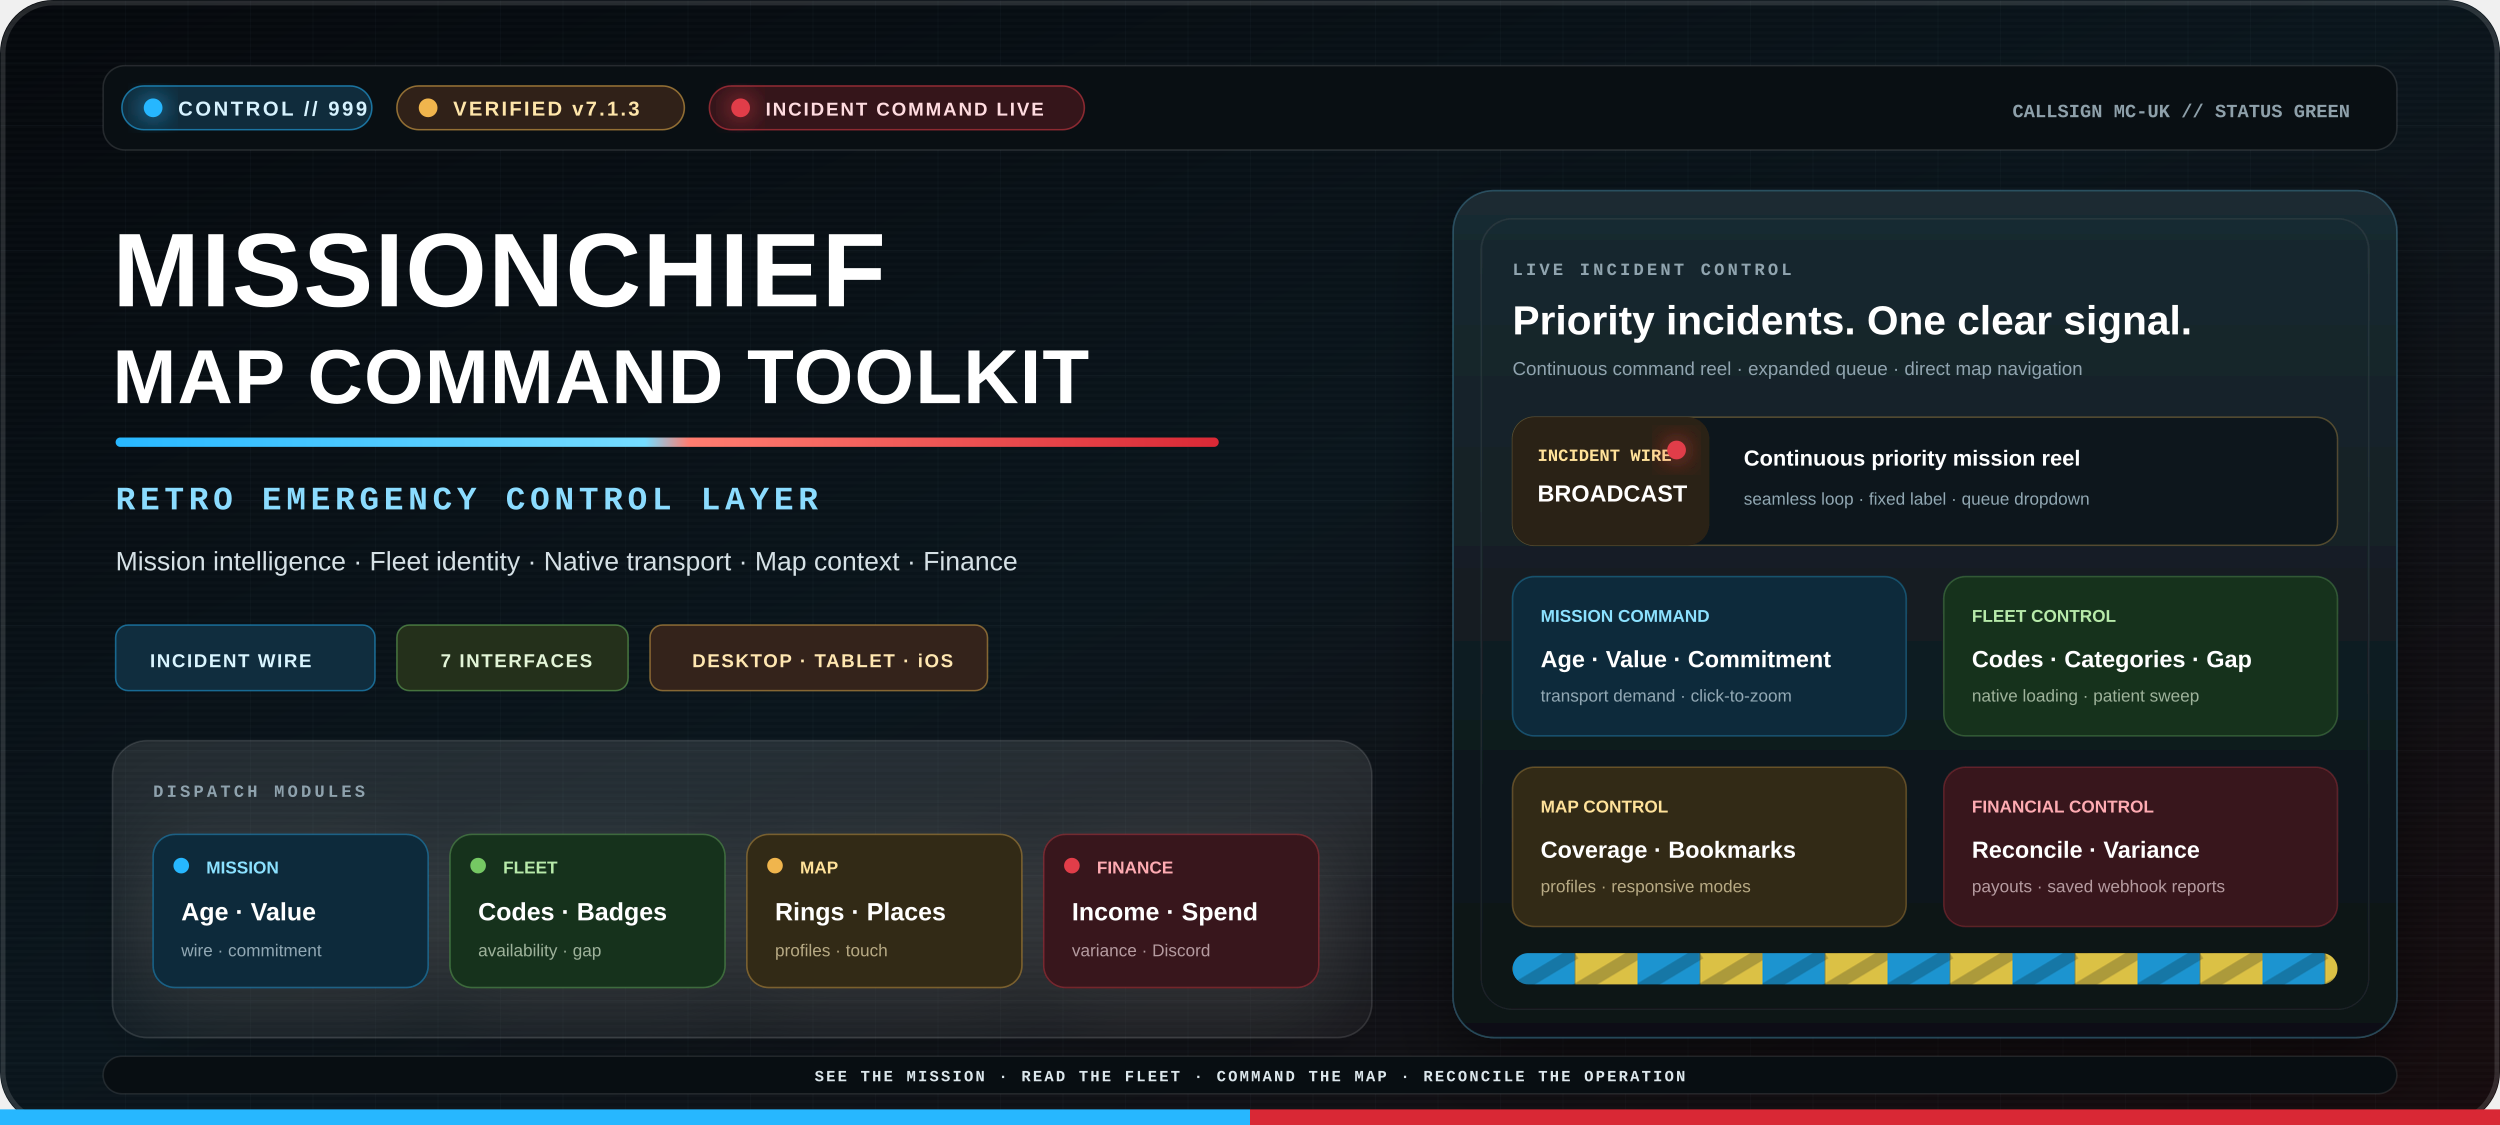
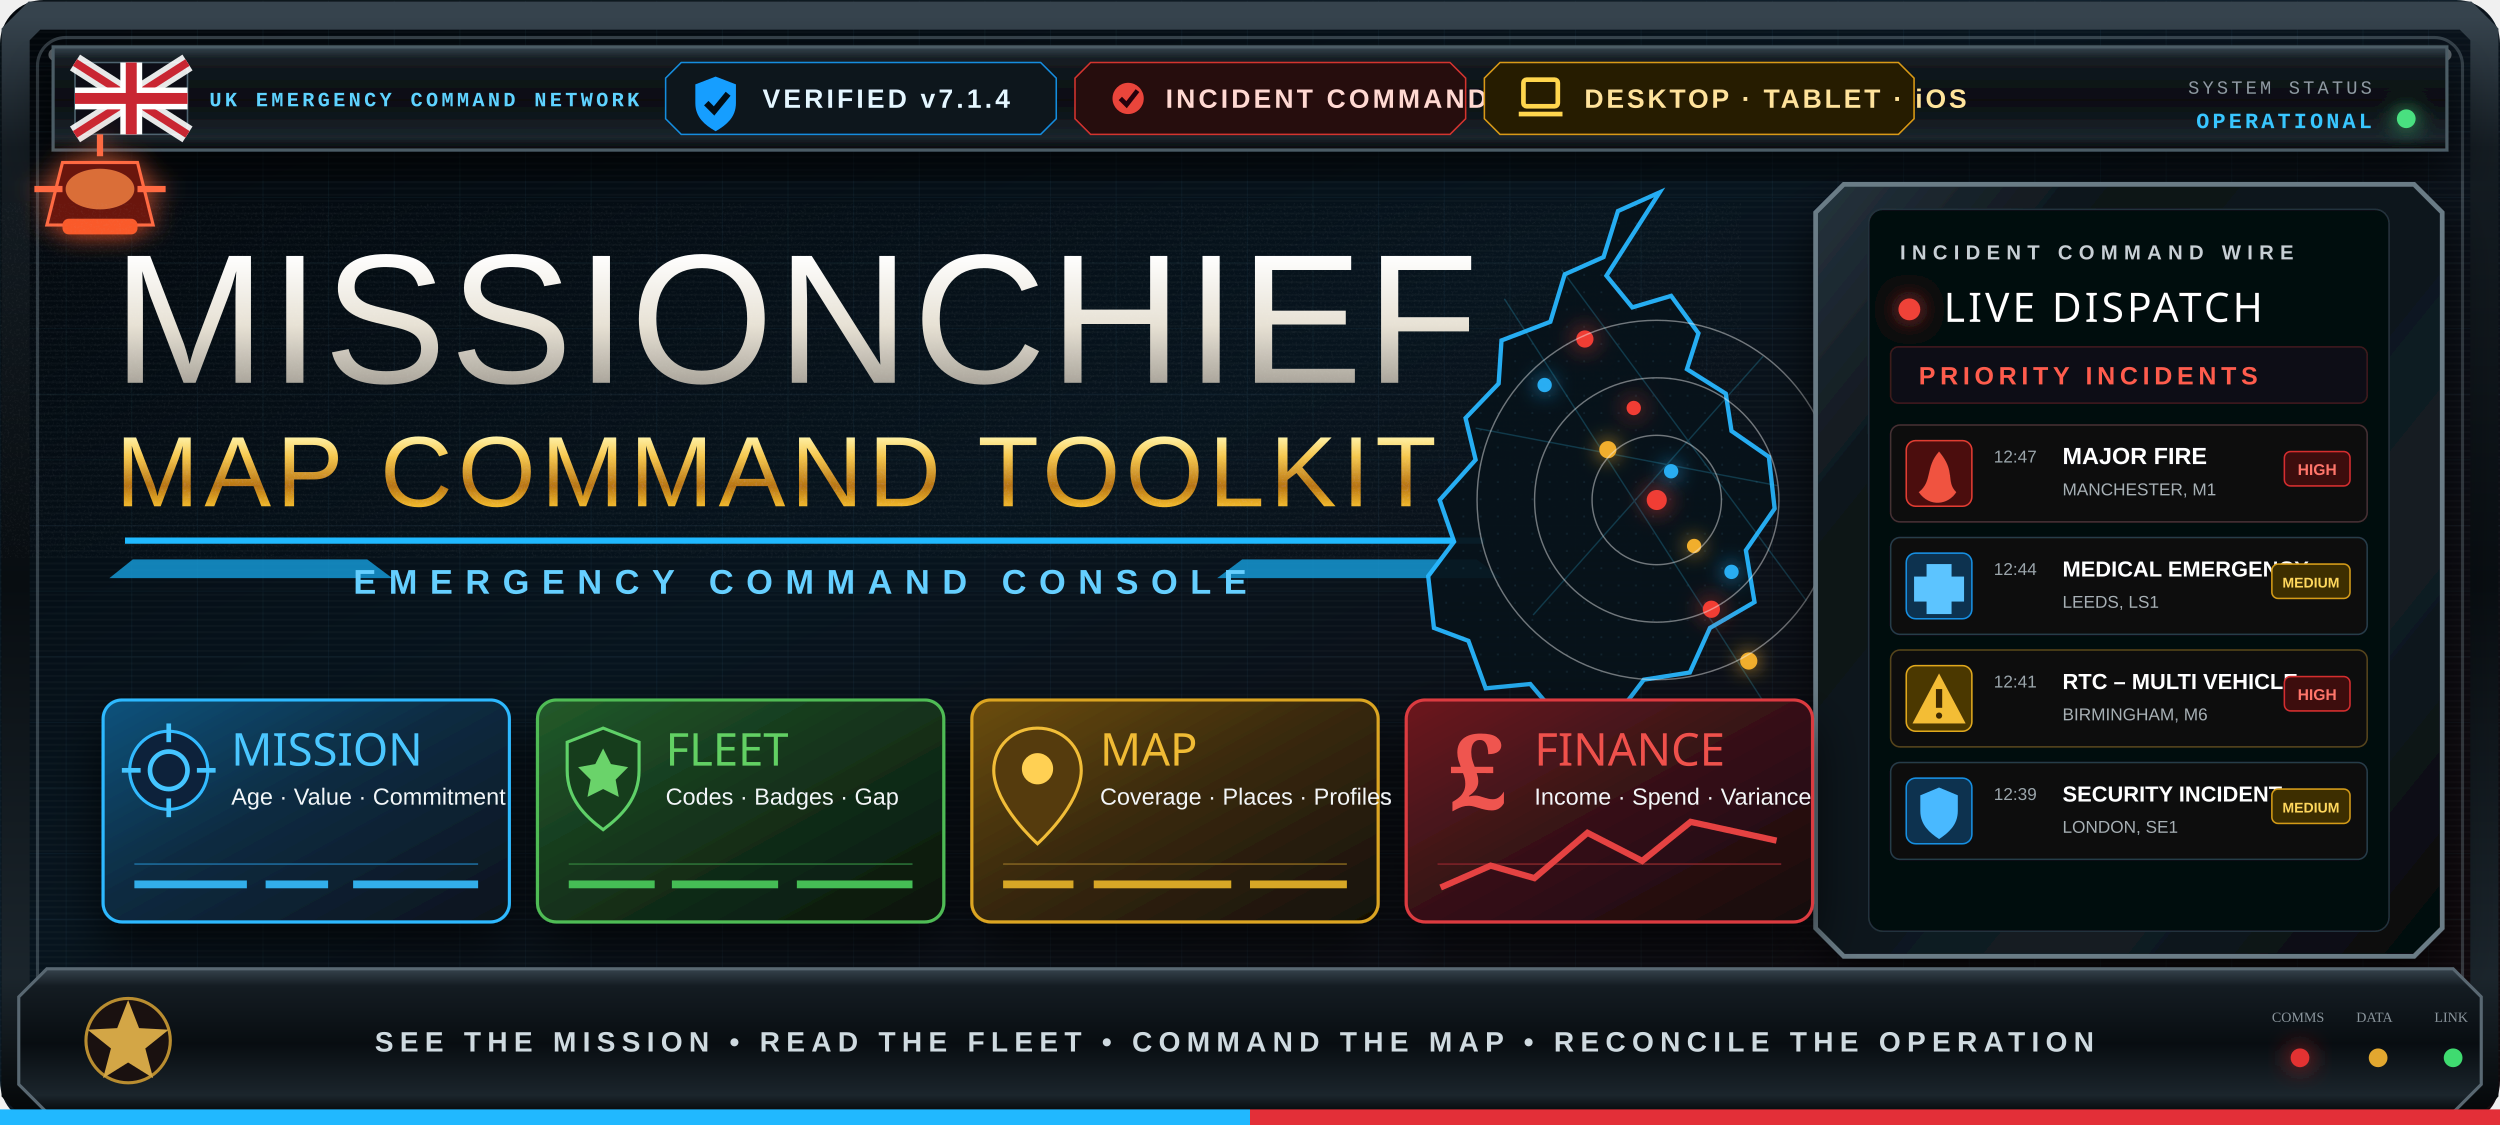
<svg xmlns="http://www.w3.org/2000/svg" width="1600" height="720" viewBox="0 0 1600 720" role="img" aria-labelledby="title desc">
  <defs>
    <linearGradient id="bg" x1="0" y1="0" x2="1" y2="1">
-       <stop stop-color="#05080c" />
-       <stop offset=".48" stop-color="#0a151c" />
-       <stop offset="1" stop-color="#160b0d" />
-     </linearGradient>
-     <linearGradient id="panel" x1="0" y1="0" x2="0" y2="1">
-       <stop stop-color="#1a2a31" />
-       <stop offset="1" stop-color="#0a1115" />
-     </linearGradient>
-     <linearGradient id="glass" x1="0" y1="0" x2="0" y2="1">
-       <stop stop-color="#fff" stop-opacity=".10" />
-       <stop offset="1" stop-color="#fff" stop-opacity=".025" />
+       <stop offset="0" stop-color="#02060a" />
+       <stop offset=".42" stop-color="#07141e" />
+       <stop offset="1" stop-color="#12080b" />
+     </linearGradient>
+     <linearGradient id="steel" x1="0" y1="0" x2="0" y2="1">
+       <stop offset="0" stop-color="#36434d" />
+       <stop offset=".12" stop-color="#141c22" />
+       <stop offset=".52" stop-color="#080d11" />
+       <stop offset=".88" stop-color="#1b252c" />
+       <stop offset="1" stop-color="#05080a" />
+     </linearGradient>
+     <linearGradient id="steel2" x1="0" y1="0" x2="1" y2="1">
+       <stop offset="0" stop-color="#26343e" />
+       <stop offset=".25" stop-color="#0b1217" />
+       <stop offset=".72" stop-color="#131d24" />
+       <stop offset="1" stop-color="#04070a" />
+     </linearGradient>
+     <linearGradient id="blue" x1="0" y1="0" x2="1" y2="1">
+       <stop offset="0" stop-color="#0a537d" />
+       <stop offset=".45" stop-color="#0b2b41" />
+       <stop offset="1" stop-color="#07131c" />
+     </linearGradient>
+     <linearGradient id="green" x1="0" y1="0" x2="1" y2="1">
+       <stop offset="0" stop-color="#225b2a" />
+       <stop offset=".45" stop-color="#15351c" />
+       <stop offset="1" stop-color="#08130b" />
+     </linearGradient>
+     <linearGradient id="amber" x1="0" y1="0" x2="1" y2="1">
+       <stop offset="0" stop-color="#6c4d0b" />
+       <stop offset=".45" stop-color="#3a2a0e" />
+       <stop offset="1" stop-color="#151006" />
+     </linearGradient>
+     <linearGradient id="red" x1="0" y1="0" x2="1" y2="1">
+       <stop offset="0" stop-color="#6d161e" />
+       <stop offset=".45" stop-color="#391218" />
+       <stop offset="1" stop-color="#16080b" />
+     </linearGradient>
+     <linearGradient id="goldText" x1="0" y1="0" x2="0" y2="1">
+       <stop offset="0" stop-color="#fff2a8" />
+       <stop offset=".28" stop-color="#f6c84f" />
+       <stop offset=".7" stop-color="#b87512" />
+       <stop offset="1" stop-color="#f4bc2d" />
+     </linearGradient>
+     <linearGradient id="whiteText" x1="0" y1="0" x2="0" y2="1">
+       <stop offset="0" stop-color="#ffffff" />
+       <stop offset=".55" stop-color="#e7e1d4" />
+       <stop offset="1" stop-color="#a9a49a" />
    </linearGradient>
    <linearGradient id="edge" x1="0" y1="0" x2="1" y2="0">
-       <stop stop-color="#27b7ff" />
-       <stop offset=".48" stop-color="#75dcff" />
-       <stop offset=".52" stop-color="#ff7d70" />
-       <stop offset="1" stop-color="#d92835" />
-     </linearGradient>
+       <stop offset="0" stop-color="#16b9ff" />
+       <stop offset=".48" stop-color="#5dd9ff" />
+       <stop offset=".52" stop-color="#ff805c" />
+       <stop offset="1" stop-color="#e2242f" />
+     </linearGradient>
+     <pattern id="grid" width="42" height="42" patternUnits="userSpaceOnUse">
+       <path d="M42 0H0V42" fill="none" stroke="#66d1ff" stroke-opacity=".055" />
+     </pattern>
    <pattern id="scan" width="4" height="4" patternUnits="userSpaceOnUse">
-       <rect width="4" height="2" fill="#fff" opacity=".012" />
+       <rect width="4" height="1.2" fill="#fff" opacity=".025" />
    </pattern>
-     <pattern id="grid" width="40" height="40" patternUnits="userSpaceOnUse">
-       <path d="M40 0H0V40" fill="none" stroke="#94dfff" stroke-opacity=".035" />
+     <pattern id="micro" width="12" height="12" patternUnits="userSpaceOnUse">
+       <circle cx="1.5" cy="1.5" r=".7" fill="#7fdfff" opacity=".12" />
    </pattern>
-     <pattern id="batten" width="80" height="24" patternUnits="userSpaceOnUse">
-       <rect width="40" height="24" fill="#1fa6e8" />
-       <rect x="40" width="40" height="24" fill="#f7d84b" />
-       <path d="M0 24 40 0M40 24 80 0" stroke="#081014" stroke-opacity=".22" stroke-width="8" />
-     </pattern>
-     <filter id="shadow" x="-20%" y="-20%" width="140%" height="140%">
-       <feDropShadow dx="0" dy="18" stdDeviation="24" flood-color="#000" flood-opacity=".48" />
-     </filter>
-     <filter id="blueGlow" x="-80%" y="-80%" width="260%" height="260%">
+     <filter id="shadow" x="-30%" y="-30%" width="160%" height="160%">
+       <feDropShadow dx="0" dy="16" stdDeviation="16" flood-color="#000" flood-opacity=".7" />
+     </filter>
+     <filter id="glowB" x="-120%" y="-120%" width="340%" height="340%">
+       <feGaussianBlur stdDeviation="7" result="b" />
+       <feMerge>
+         <feMergeNode in="b" />
+         <feMergeNode in="SourceGraphic" />
+       </feMerge>
+     </filter>
+     <filter id="glowR" x="-120%" y="-120%" width="340%" height="340%">
      <feGaussianBlur stdDeviation="8" result="b" />
      <feMerge>
        <feMergeNode in="b" />
        <feMergeNode in="SourceGraphic" />
      </feMerge>
    </filter>
-     <filter id="redGlow" x="-80%" y="-80%" width="260%" height="260%">
-       <feGaussianBlur stdDeviation="8" result="b" />
-       <feMerge>
-         <feMergeNode in="b" />
-         <feMergeNode in="SourceGraphic" />
-       </feMerge>
+     <filter id="grit" x="-20%" y="-20%" width="140%" height="140%">
+       <feTurbulence type="fractalNoise" baseFrequency=".7" numOctaves="2" seed="9" result="noise" />
+       <feColorMatrix in="noise" type="saturate" values="0" result="mono" />
+       <feComponentTransfer in="mono" result="soft">
+         <feFuncA type="table" tableValues="0 0 .08" />
+       </feComponentTransfer>
+       <feBlend in="SourceGraphic" in2="soft" mode="screen" />
    </filter>
  </defs>
-   <rect width="1600" height="720" rx="34" fill="url(#bg)" />
-   <rect width="1600" height="720" rx="34" fill="url(#grid)" />
-   <rect width="1600" height="720" rx="34" fill="url(#scan)" />
-   <rect x="2" y="2" width="1596" height="716" rx="32" fill="none" stroke="#fff" stroke-opacity=".13" stroke-width="3" />
-   <g font-family="Segoe UI,Arial,sans-serif">
-     <g transform="translate(66 42)">
-       <rect width="1468" height="54" rx="14" fill="#090f13" stroke="#fff" stroke-opacity=".12" />
-       <rect x="12" y="13" width="160" height="28" rx="14" fill="#102c3c" stroke="#27b7ff" stroke-opacity=".55" />
-       <circle cx="32" cy="27" r="6" fill="#27b7ff" filter="url(#blueGlow)" />
-       <text x="48" y="32" fill="#d7f3ff" font-size="13" font-weight="900" letter-spacing="1.6">CONTROL // 999</text>
-       <rect x="188" y="13" width="184" height="28" rx="14" fill="#302118" stroke="#f0b54d" stroke-opacity=".55" />
-       <circle cx="208" cy="27" r="6" fill="#f0b54d" />
-       <text x="224" y="32" fill="#ffe6aa" font-size="13" font-weight="900" letter-spacing="1.4">VERIFIED v7.1.3</text>
-       <rect x="388" y="13" width="240" height="28" rx="14" fill="#35151a" stroke="#e13d48" stroke-opacity=".55" />
-       <circle cx="408" cy="27" r="6" fill="#e13d48" filter="url(#redGlow)" />
-       <text x="424" y="32" fill="#ffdce0" font-size="12" font-weight="900" letter-spacing="1.2">INCIDENT COMMAND LIVE</text>
-       <text x="1438" y="33" text-anchor="end" fill="#8ea0aa" font-family="Courier New,monospace" font-size="12" font-weight="700">CALLSIGN MC-UK // STATUS GREEN</text>
-     </g>
-     <g transform="translate(72 130)">
-       <text x="0" y="66" fill="#fff" font-family="Arial Black,Segoe UI,Arial,sans-serif" font-size="67" font-weight="900" letter-spacing="1">MISSIONCHIEF</text>
-       <text x="0" y="128" fill="#fff" font-family="Arial Black,Segoe UI,Arial,sans-serif" font-size="49" font-weight="900" letter-spacing=".8">MAP COMMAND TOOLKIT</text>
-       <rect x="2" y="150" width="706" height="6" rx="3" fill="url(#edge)" />
-       <text x="2" y="196" fill="#8bdcff" font-family="Courier New,monospace" font-size="21" font-weight="900" letter-spacing="3">RETRO EMERGENCY CONTROL LAYER</text>
-       <text x="2" y="235" fill="#d6e1e6" font-size="17">Mission intelligence · Fleet identity · Native transport · Map context · Finance</text>
-       <g transform="translate(2 270)" font-size="12" font-weight="900" letter-spacing="1">
-         <rect width="166" height="42" rx="8" fill="#102d3e" stroke="#27b7ff" stroke-opacity=".48" />
-         <text x="22" y="27" fill="#d9f5ff">INCIDENT WIRE</text>
-         <rect x="180" width="148" height="42" rx="8" fill="#24301b" stroke="#75c864" stroke-opacity=".48" />
-         <text x="208" y="27" fill="#e3f5d8">7 INTERFACES</text>
-         <rect x="342" width="216" height="42" rx="8" fill="#34231b" stroke="#f0b54d" stroke-opacity=".48" />
-         <text x="369" y="27" fill="#ffe7b1">DESKTOP · TABLET · iOS</text>
-       </g>
-       <g transform="translate(0 344)" filter="url(#shadow)">
-         <rect width="806" height="190" rx="22" fill="url(#glass)" stroke="#fff" stroke-opacity=".12" />
-         <text x="26" y="36" fill="#8fa2ad" font-family="Courier New,monospace" font-size="11" font-weight="900" letter-spacing="2">DISPATCH MODULES</text>
-         <g transform="translate(26 60)">
-           <rect width="176" height="98" rx="14" fill="#102c3b" stroke="#27b7ff" stroke-opacity=".38" />
-           <circle cx="18" cy="20" r="5" fill="#27b7ff" />
-           <text x="34" y="25" fill="#8be1ff" font-size="11" font-weight="900">MISSION</text>
-           <text x="18" y="55" fill="#fff" font-size="16" font-weight="900">Age · Value</text>
-           <text x="18" y="78" fill="#91a8b5" font-size="11">wire · commitment</text>
-         </g>
-         <g transform="translate(216 60)">
-           <rect width="176" height="98" rx="14" fill="#18321f" stroke="#75c864" stroke-opacity=".38" />
-           <circle cx="18" cy="20" r="5" fill="#75c864" />
-           <text x="34" y="25" fill="#b8ebaa" font-size="11" font-weight="900">FLEET</text>
-           <text x="18" y="55" fill="#fff" font-size="16" font-weight="900">Codes · Badges</text>
-           <text x="18" y="78" fill="#9eb39a" font-size="11">availability · gap</text>
-         </g>
-         <g transform="translate(406 60)">
-           <rect width="176" height="98" rx="14" fill="#332a16" stroke="#f0b54d" stroke-opacity=".38" />
-           <circle cx="18" cy="20" r="5" fill="#f0b54d" />
-           <text x="34" y="25" fill="#ffe29a" font-size="11" font-weight="900">MAP</text>
-           <text x="18" y="55" fill="#fff" font-size="16" font-weight="900">Rings · Places</text>
-           <text x="18" y="78" fill="#b7aa84" font-size="11">profiles · touch</text>
-         </g>
-         <g transform="translate(596 60)">
-           <rect width="176" height="98" rx="14" fill="#37171d" stroke="#e13d48" stroke-opacity=".38" />
-           <circle cx="18" cy="20" r="5" fill="#e13d48" />
-           <text x="34" y="25" fill="#ffabb2" font-size="11" font-weight="900">FINANCE</text>
-           <text x="18" y="55" fill="#fff" font-size="16" font-weight="900">Income · Spend</text>
-           <text x="18" y="78" fill="#b69ba0" font-size="11">variance · Discord</text>
-         </g>
-       </g>
-     </g>
-     <g transform="translate(930 122)" filter="url(#shadow)">
-       <rect width="604" height="542" rx="26" fill="url(#panel)" stroke="#6ccfff" stroke-opacity=".26" />
-       <rect x="18" y="18" width="568" height="506" rx="20" fill="none" stroke="#fff" stroke-opacity=".07" />
-       <text x="38" y="54" fill="#90a4af" font-family="Courier New,monospace" font-size="11" font-weight="900" letter-spacing="2">LIVE INCIDENT CONTROL</text>
-       <text x="38" y="92" fill="#fff" font-size="26" font-weight="900">Priority incidents. One clear signal.</text>
-       <text x="38" y="118" fill="#90a4af" font-size="12">Continuous command reel · expanded queue · direct map navigation</text>
-       <g transform="translate(38 145)">
-         <rect width="528" height="82" rx="14" fill="#0b171d" stroke="#f0b54d" stroke-opacity=".30" />
-         <rect width="126" height="82" rx="14" fill="#2c2113" />
-         <text x="16" y="28" fill="#ffe29a" font-family="Courier New,monospace" font-size="11" font-weight="900">INCIDENT WIRE</text>
-         <text x="16" y="54" fill="#fff" font-size="15" font-weight="900">BROADCAST</text>
-         <circle cx="105" cy="21" r="6" fill="#e13d48" filter="url(#redGlow)" />
-         <text x="148" y="31" fill="#fff" font-size="14" font-weight="900">Continuous priority mission reel</text>
-         <text x="148" y="56" fill="#92a7b2" font-size="11">seamless loop · fixed label · queue dropdown</text>
-       </g>
-       <g transform="translate(38 247)">
-         <rect width="252" height="102" rx="14" fill="#102c3b" stroke="#27b7ff" stroke-opacity=".30" />
-         <text x="18" y="29" fill="#8be1ff" font-size="11" font-weight="900">MISSION COMMAND</text>
-         <text x="18" y="58" fill="#fff" font-size="15" font-weight="900">Age · Value · Commitment</text>
-         <text x="18" y="80" fill="#91a8b5" font-size="11">transport demand · click-to-zoom</text>
-       </g>
-       <g transform="translate(314 247)">
-         <rect width="252" height="102" rx="14" fill="#18321f" stroke="#75c864" stroke-opacity=".30" />
-         <text x="18" y="29" fill="#b8ebaa" font-size="11" font-weight="900">FLEET CONTROL</text>
-         <text x="18" y="58" fill="#fff" font-size="15" font-weight="900">Codes · Categories · Gap</text>
-         <text x="18" y="80" fill="#9eb39a" font-size="11">native loading · patient sweep</text>
-       </g>
-       <g transform="translate(38 369)">
-         <rect width="252" height="102" rx="14" fill="#332a16" stroke="#f0b54d" stroke-opacity=".30" />
-         <text x="18" y="29" fill="#ffe29a" font-size="11" font-weight="900">MAP CONTROL</text>
-         <text x="18" y="58" fill="#fff" font-size="15" font-weight="900">Coverage · Bookmarks</text>
-         <text x="18" y="80" fill="#b7aa84" font-size="11">profiles · responsive modes</text>
-       </g>
-       <g transform="translate(314 369)">
-         <rect width="252" height="102" rx="14" fill="#37171d" stroke="#e13d48" stroke-opacity=".30" />
-         <text x="18" y="29" fill="#ffabb2" font-size="11" font-weight="900">FINANCIAL CONTROL</text>
-         <text x="18" y="58" fill="#fff" font-size="15" font-weight="900">Reconcile · Variance</text>
-         <text x="18" y="80" fill="#b69ba0" font-size="11">payouts · saved webhook reports</text>
-       </g>
-       <g transform="translate(38 488)">
-         <rect width="528" height="20" rx="10" fill="url(#batten)" opacity=".88" />
-       </g>
-     </g>
-     <g transform="translate(66 676)">
-       <rect width="1468" height="24" rx="12" fill="#080e12" stroke="#fff" stroke-opacity=".10" />
-       <text x="734" y="16" text-anchor="middle" fill="#dce7ec" font-family="Courier New,monospace" font-size="10" font-weight="900" letter-spacing="1.35">SEE THE MISSION · READ THE FLEET · COMMAND THE MAP · RECONCILE THE OPERATION</text>
-     </g>
-   </g>
-   <rect y="710" width="800" height="10" fill="#27b7ff" />
-   <rect x="800" y="710" width="800" height="10" fill="#d92835" />
+   <rect width="1600" height="720" rx="28" fill="url(#bg)" />
+   <rect width="1600" height="720" rx="28" fill="url(#grid)" />
+   <rect width="1600" height="720" rx="28" fill="url(#scan)" />
+   <path d="M22 10H1578l12 12v676l-12 12H22L10 698V22z" fill="none" stroke="url(#steel)" stroke-width="18" />
+   <rect x="24" y="24" width="1552" height="672" rx="18" fill="none" stroke="#6b7b84" stroke-opacity=".45" stroke-width="2" />
+   <g fill="#aeb8bd" opacity=".5">
+     <circle cx="35" cy="35" r="4" />
+     <circle cx="1565" cy="35" r="4" />
+     <circle cx="35" cy="685" r="4" />
+     <circle cx="1565" cy="685" r="4" />
+   </g>
+   <g filter="url(#shadow)">
+     <path d="M34 30H1566v66H34z" fill="url(#steel)" stroke="#4c5c65" stroke-width="2" />
+     <g transform="translate(48 40)">
+       <rect width="72" height="46" rx="6" fill="#0a1116" stroke="#4f6470" />
+       <path d="M0 0 72 46M72 0 0 46" stroke="#fff" stroke-width="12" opacity=".9" />
+       <path d="M0 0 72 46M72 0 0 46" stroke="#c92632" stroke-width="5" />
+       <path d="M36 0v46M0 23h72" stroke="#fff" stroke-width="14" />
+       <path d="M36 0v46M0 23h72" stroke="#c92632" stroke-width="7" />
+     </g>
+     <text x="134" y="68" fill="#5ed2ff" font-family="Courier New,monospace" font-size="13" font-weight="900" letter-spacing="2.1">UK EMERGENCY COMMAND NETWORK</text>
+     <g transform="translate(436 40)">
+       <path d="M0 0h230l10 10v26l-10 10H0l-10-10V10z" fill="#07131f" stroke="#168ddd" />
+       <path d="M22 9 35 14v12c0 9-6 14-13 18-7-4-13-9-13-18V14z" fill="#159eff" />
+       <path d="m16 26 5 5 9-11" fill="none" stroke="#031019" stroke-width="4" />
+       <text x="52" y="29" fill="#e5f7ff" font-family="Arial Narrow,Arial,sans-serif" font-size="17" font-weight="900" letter-spacing="2">VERIFIED v7.1.4</text>
+     </g>
+     <g transform="translate(698 40)">
+       <path d="M0 0h230l10 10v26l-10 10H0l-10-10V10z" fill="#270a0c" stroke="#d3342f" />
+       <circle cx="24" cy="23" r="10" fill="#e9443b" />
+       <path d="m19 23 4 4 7-9" fill="none" stroke="#250408" stroke-width="3" />
+       <text x="48" y="29" fill="#ffd9d2" font-family="Arial Narrow,Arial,sans-serif" font-size="17" font-weight="900" letter-spacing="2">INCIDENT COMMAND</text>
+     </g>
+     <g transform="translate(960 40)">
+       <path d="M0 0h255l10 10v26l-10 10H0l-10-10V10z" fill="#251a05" stroke="#d99a16" />
+       <rect x="15" y="11" width="22" height="17" rx="2" fill="none" stroke="#ffd64d" stroke-width="3" />
+       <path d="M12 33h28" stroke="#ffd64d" stroke-width="3" />
+       <text x="54" y="29" fill="#ffe39b" font-family="Arial Narrow,Arial,sans-serif" font-size="17" font-weight="900" letter-spacing="1.8">DESKTOP · TABLET · iOS</text>
+     </g>
+     <text x="1518" y="60" text-anchor="end" fill="#8f9aa2" font-family="Courier New,monospace" font-size="12" letter-spacing="2">SYSTEM STATUS</text>
+     <text x="1518" y="82" text-anchor="end" fill="#37c6ff" font-family="Courier New,monospace" font-size="14" font-weight="900" letter-spacing="2">OPERATIONAL</text>
+     <circle cx="1540" cy="76" r="6" fill="#49e080" filter="url(#glowB)" />
+   </g>
+   <g transform="translate(30 104)" filter="url(#glowR)">
+     <path d="M0 40h68L58 0H10z" fill="#6a1711" stroke="#ff6a43" stroke-width="2" />
+     <rect x="10" y="36" width="48" height="10" rx="4" fill="#fa5a2b" />
+     <ellipse cx="34" cy="17" rx="22" ry="13" fill="#ff8b45" opacity=".75" />
+     <path d="M10 17H-8M58 17h18M34-4v-14" stroke="#ff6a43" stroke-width="4" />
+   </g>
+   <g filter="url(#grit)">
+     <text x="72" y="245" fill="url(#whiteText)" font-family="Impact,Arial Black,Arial,sans-serif" font-size="118" letter-spacing="2">MISSIONCHIEF</text>
+     <text x="74" y="324" fill="url(#goldText)" font-family="Impact,Arial Black,Arial,sans-serif" font-size="64" letter-spacing="3.5">MAP COMMAND TOOLKIT</text>
+   </g>
+   <path d="M80 346h870" stroke="#20b9ff" stroke-width="4" />
+   <path d="M85 358h150l16 12H70zM795 358h150l16 12H779z" fill="#159fdf" opacity=".8" />
+   <text x="512" y="380" text-anchor="middle" fill="#65cfff" font-family="Arial Narrow,Arial,sans-serif" font-size="22" font-weight="900" letter-spacing="8">EMERGENCY COMMAND CONSOLE</text>
+   <g transform="translate(52 -2) scale(.92)" opacity=".94">
+     <path d="M1098 136 l-29 13 -10 32 -27 12 -10 33 -34 13 -2 30 -23 24 7 29 -25 28 10 29 -18 24 4 36 24 9 12 33 31 -3 22 26 38 -4 19 -25 32 -5 14 -31 31 -18 -6 -36 20 -29 -4 -36 -26 -18 -4 -26 -27 -17 8 -25 -19 -26 -27 8 -18 -22 z" fill="#06121a" stroke="#27b7ff" stroke-width="3" />
+     <path d="M1098 136 l-29 13 -10 32 -27 12 -10 33 -34 13 -2 30 -23 24 7 29 -25 28 10 29 -18 24 4 36 24 9 12 33 31 -3 22 26 38 -4 19 -25 32 -5 14 -31 31 -18 -6 -36 20 -29 -4 -36 -26 -18 -4 -26 -27 -17 8 -25 -19 -26 -27 8 -18 -22 z" fill="url(#micro)" opacity=".8" />
+     <g stroke="#3ad1ff" stroke-opacity=".22">
+       <path d="M990 210 1170 490M1030 190 1200 420M970 300 1180 340M1010 430 1170 250" />
+     </g>
+     <g fill="#ff3f36" filter="url(#glowR)">
+       <circle cx="1046" cy="238" r="6" />
+       <circle cx="1080" cy="286" r="5" />
+       <circle cx="1096" cy="350" r="7" />
+       <circle cx="1134" cy="426" r="6" />
+     </g>
+     <g fill="#ffb82e" filter="url(#glowB)">
+       <circle cx="1062" cy="315" r="6" />
+       <circle cx="1122" cy="382" r="5" />
+       <circle cx="1160" cy="462" r="6" />
+     </g>
+     <g fill="#29b7ff" filter="url(#glowB)">
+       <circle cx="1018" cy="270" r="5" />
+       <circle cx="1106" cy="330" r="5" />
+       <circle cx="1148" cy="400" r="5" />
+     </g>
+     <g stroke="#fff" stroke-opacity=".45" fill="none">
+       <circle cx="1096" cy="350" r="45" />
+       <circle cx="1096" cy="350" r="85" />
+       <circle cx="1096" cy="350" r="125" />
+     </g>
+   </g>
+   <g transform="translate(1180 118)" filter="url(#shadow)">
+     <path d="M0 0h365l18 18v458l-18 18H0l-18-18V18z" fill="url(#steel2)" stroke="#6a7c86" stroke-width="3" />
+     <rect x="16" y="16" width="333" height="462" rx="9" fill="#05090c" stroke="#24333c" />
+     <text x="36" y="48" fill="#c7d0d5" font-family="Arial Narrow,Arial,sans-serif" font-size="13" font-weight="900" letter-spacing="4">INCIDENT COMMAND WIRE</text>
+     <circle cx="42" cy="80" r="7" fill="#ef4238" filter="url(#glowR)" />
+     <text x="64" y="88" fill="#fff" font-family="Impact,Arial Black,sans-serif" font-size="26" letter-spacing="2">LIVE DISPATCH</text>
+     <rect x="30" y="104" width="305" height="36" rx="5" fill="#0b1115" stroke="#3e1a1c" />
+     <text x="48" y="128" fill="#ff5b4d" font-family="Arial Narrow,Arial,sans-serif" font-size="16" font-weight="900" letter-spacing="3">PRIORITY INCIDENTS</text>
+     <g font-family="Arial Narrow,Arial,sans-serif">
+       <g transform="translate(30 154)">
+         <rect width="305" height="62" rx="6" fill="#0c0e10" stroke="#453033" />
+         <rect x="10" y="10" width="42" height="42" rx="6" fill="#4b1010" stroke="#e13c31" />
+         <path d="M31 17c11 13 4 19 11 26-5 8-17 10-24 0 9-7 4-16 13-26z" fill="#f05241" />
+         <text x="66" y="24" fill="#9ba5aa" font-size="11">12:47</text>
+         <text x="110" y="25" fill="#fff" font-size="15" font-weight="900">MAJOR FIRE</text>
+         <text x="110" y="45" fill="#a8b0b4" font-size="11">MANCHESTER, M1</text>
+         <rect x="252" y="17" width="42" height="22" rx="4" fill="#3e0b0e" stroke="#d52e2f" />
+         <text x="273" y="32" text-anchor="middle" fill="#ff766a" font-size="10" font-weight="900">HIGH</text>
+       </g>
+       <g transform="translate(30 226)">
+         <rect width="305" height="62" rx="6" fill="#0c0e10" stroke="#263c49" />
+         <rect x="10" y="10" width="42" height="42" rx="6" fill="#0a3150" stroke="#168fe1" />
+         <path d="M23 17h16v8h8v16h-8v8H23v-8h-8V25h8z" fill="#5bc4ff" />
+         <text x="66" y="24" fill="#9ba5aa" font-size="11">12:44</text>
+         <text x="110" y="25" fill="#fff" font-size="14" font-weight="900">MEDICAL EMERGENCY</text>
+         <text x="110" y="45" fill="#a8b0b4" font-size="11">LEEDS, LS1</text>
+         <rect x="244" y="17" width="50" height="22" rx="4" fill="#3c2d05" stroke="#d49b16" />
+         <text x="269" y="32" text-anchor="middle" fill="#ffd85b" font-size="9" font-weight="900">MEDIUM</text>
+       </g>
+       <g transform="translate(30 298)">
+         <rect width="305" height="62" rx="6" fill="#0c0e10" stroke="#55451b" />
+         <rect x="10" y="10" width="42" height="42" rx="6" fill="#4b3705" stroke="#e0a81d" />
+         <path d="M31 15 48 47H14z" fill="#f3bd35" />
+         <rect x="29" y="25" width="4" height="12" fill="#3f2c03" />
+         <circle cx="31" cy="42" r="2" fill="#3f2c03" />
+         <text x="66" y="24" fill="#9ba5aa" font-size="11">12:41</text>
+         <text x="110" y="25" fill="#fff" font-size="14" font-weight="900">RTC – MULTI VEHICLE</text>
+         <text x="110" y="45" fill="#a8b0b4" font-size="11">BIRMINGHAM, M6</text>
+         <rect x="252" y="17" width="42" height="22" rx="4" fill="#3e0b0e" stroke="#d52e2f" />
+         <text x="273" y="32" text-anchor="middle" fill="#ff766a" font-size="10" font-weight="900">HIGH</text>
+       </g>
+       <g transform="translate(30 370)">
+         <rect width="305" height="62" rx="6" fill="#0c0e10" stroke="#263c49" />
+         <rect x="10" y="10" width="42" height="42" rx="6" fill="#0a3150" stroke="#168fe1" />
+         <path d="M31 16 43 21v10c0 9-6 14-12 18-6-4-12-9-12-18V21z" fill="#48b9ff" />
+         <text x="66" y="24" fill="#9ba5aa" font-size="11">12:39</text>
+         <text x="110" y="25" fill="#fff" font-size="14" font-weight="900">SECURITY INCIDENT</text>
+         <text x="110" y="45" fill="#a8b0b4" font-size="11">LONDON, SE1</text>
+         <rect x="244" y="17" width="50" height="22" rx="4" fill="#3c2d05" stroke="#d49b16" />
+         <text x="269" y="32" text-anchor="middle" fill="#ffd85b" font-size="9" font-weight="900">MEDIUM</text>
+       </g>
+     </g>
+   </g>
+   <g transform="translate(66 448)" filter="url(#shadow)">
+     <g>
+       <rect width="260" height="142" rx="12" fill="url(#blue)" stroke="#2db9ff" stroke-width="2" />
+       <circle cx="42" cy="45" r="25" fill="#08233a" stroke="#32baff" stroke-width="2" />
+       <circle cx="42" cy="45" r="12" fill="none" stroke="#45c5ff" stroke-width="3" />
+       <path d="M42 15v12M42 63v12M12 45h12M60 45h12" stroke="#45c5ff" stroke-width="3" />
+       <text x="82" y="42" fill="#4bc7ff" font-family="Impact,Arial Black,sans-serif" font-size="29">MISSION</text>
+       <text x="82" y="67" fill="#f3f6f8" font-family="Arial Narrow,Arial,sans-serif" font-size="15">Age · Value · Commitment</text>
+       <path d="M20 105h220" stroke="#1f6c9d" />
+       <path d="M20 118h72M104 118h40M160 118h80" stroke="#30aeea" stroke-width="5" />
+     </g>
+     <g transform="translate(278)">
+       <rect width="260" height="142" rx="12" fill="url(#green)" stroke="#50bc55" stroke-width="2" />
+       <path d="M42 18 65 27v18c0 18-11 29-23 38-12-9-23-20-23-38V27z" fill="#173d1e" stroke="#5ed067" stroke-width="2" />
+       <path d="m42 31 5 10 11 2-8 8 2 11-10-5-10 5 2-11-8-8 11-2z" fill="#6bd36b" />
+       <text x="82" y="42" fill="#62d063" font-family="Impact,Arial Black,sans-serif" font-size="29">FLEET</text>
+       <text x="82" y="67" fill="#f3f6f8" font-family="Arial Narrow,Arial,sans-serif" font-size="15">Codes · Badges · Gap</text>
+       <path d="M20 105h220" stroke="#2d7136" />
+       <path d="M20 118h55M86 118h68M166 118h74" stroke="#45bd55" stroke-width="5" />
+     </g>
+     <g transform="translate(556)">
+       <rect width="260" height="142" rx="12" fill="url(#amber)" stroke="#dca522" stroke-width="2" />
+       <path d="M42 18c-16 0-28 12-28 27 0 22 28 47 28 47s28-25 28-47c0-15-12-27-28-27z" fill="#553b08" stroke="#f1bd38" stroke-width="2" />
+       <circle cx="42" cy="44" r="10" fill="#ffd052" />
+       <text x="82" y="42" fill="#f0bb34" font-family="Impact,Arial Black,sans-serif" font-size="29">MAP</text>
+       <text x="82" y="67" fill="#f3f6f8" font-family="Arial Narrow,Arial,sans-serif" font-size="15">Coverage · Places · Profiles</text>
+       <path d="M20 105h220" stroke="#81611e" />
+       <path d="M20 118h45M78 118h88M178 118h62" stroke="#d7a726" stroke-width="5" />
+     </g>
+     <g transform="translate(834)">
+       <rect width="260" height="142" rx="12" fill="url(#red)" stroke="#dc3b40" stroke-width="2" />
+       <text x="27" y="70" fill="#ef544f" font-family="Georgia,serif" font-size="67" font-weight="900">£</text>
+       <text x="82" y="42" fill="#ef514c" font-family="Impact,Arial Black,sans-serif" font-size="29">FINANCE</text>
+       <text x="82" y="67" fill="#f3f6f8" font-family="Arial Narrow,Arial,sans-serif" font-size="15">Income · Spend · Variance</text>
+       <path d="M20 105h220" stroke="#7f2428" />
+       <path d="m22 120 32-14 28 8 34-29 35 18 31-25 55 12" fill="none" stroke="#e54242" stroke-width="4" />
+     </g>
+   </g>
+   <g transform="translate(30 620)">
+     <path d="M0 0h1540l18 18v56l-18 18H0L-18 74V18z" fill="url(#steel)" stroke="#596872" stroke-width="2" />
+     <circle cx="52" cy="46" r="27" fill="#1a1110" stroke="#b98d30" stroke-width="2" />
+     <path d="m52 20 7 18 19 1-15 12 5 19-16-10-16 10 5-19-15-12 19-1z" fill="#d3a646" />
+     <text x="760" y="53" text-anchor="middle" fill="#cfdae0" font-family="Arial Narrow,Arial,sans-serif" font-size="18" font-weight="900" letter-spacing="4">SEE THE MISSION  •  READ THE FLEET  •  COMMAND THE MAP  •  RECONCILE THE OPERATION</text>
+     <g transform="translate(1424 22)">
+       <text x="0" y="12" fill="#8b969d" font-size="9">COMMS</text>
+       <circle cx="18" cy="35" r="6" fill="#e33131" filter="url(#glowR)" />
+       <text x="54" y="12" fill="#8b969d" font-size="9">DATA</text>
+       <circle cx="68" cy="35" r="6" fill="#e2a72f" />
+       <text x="104" y="12" fill="#8b969d" font-size="9">LINK</text>
+       <circle cx="116" cy="35" r="6" fill="#3fdb70" />
+     </g>
+   </g>
+   <rect y="710" width="800" height="10" fill="#21b8ff" />
+   <rect x="800" y="710" width="800" height="10" fill="#e32f38" />
</svg>
